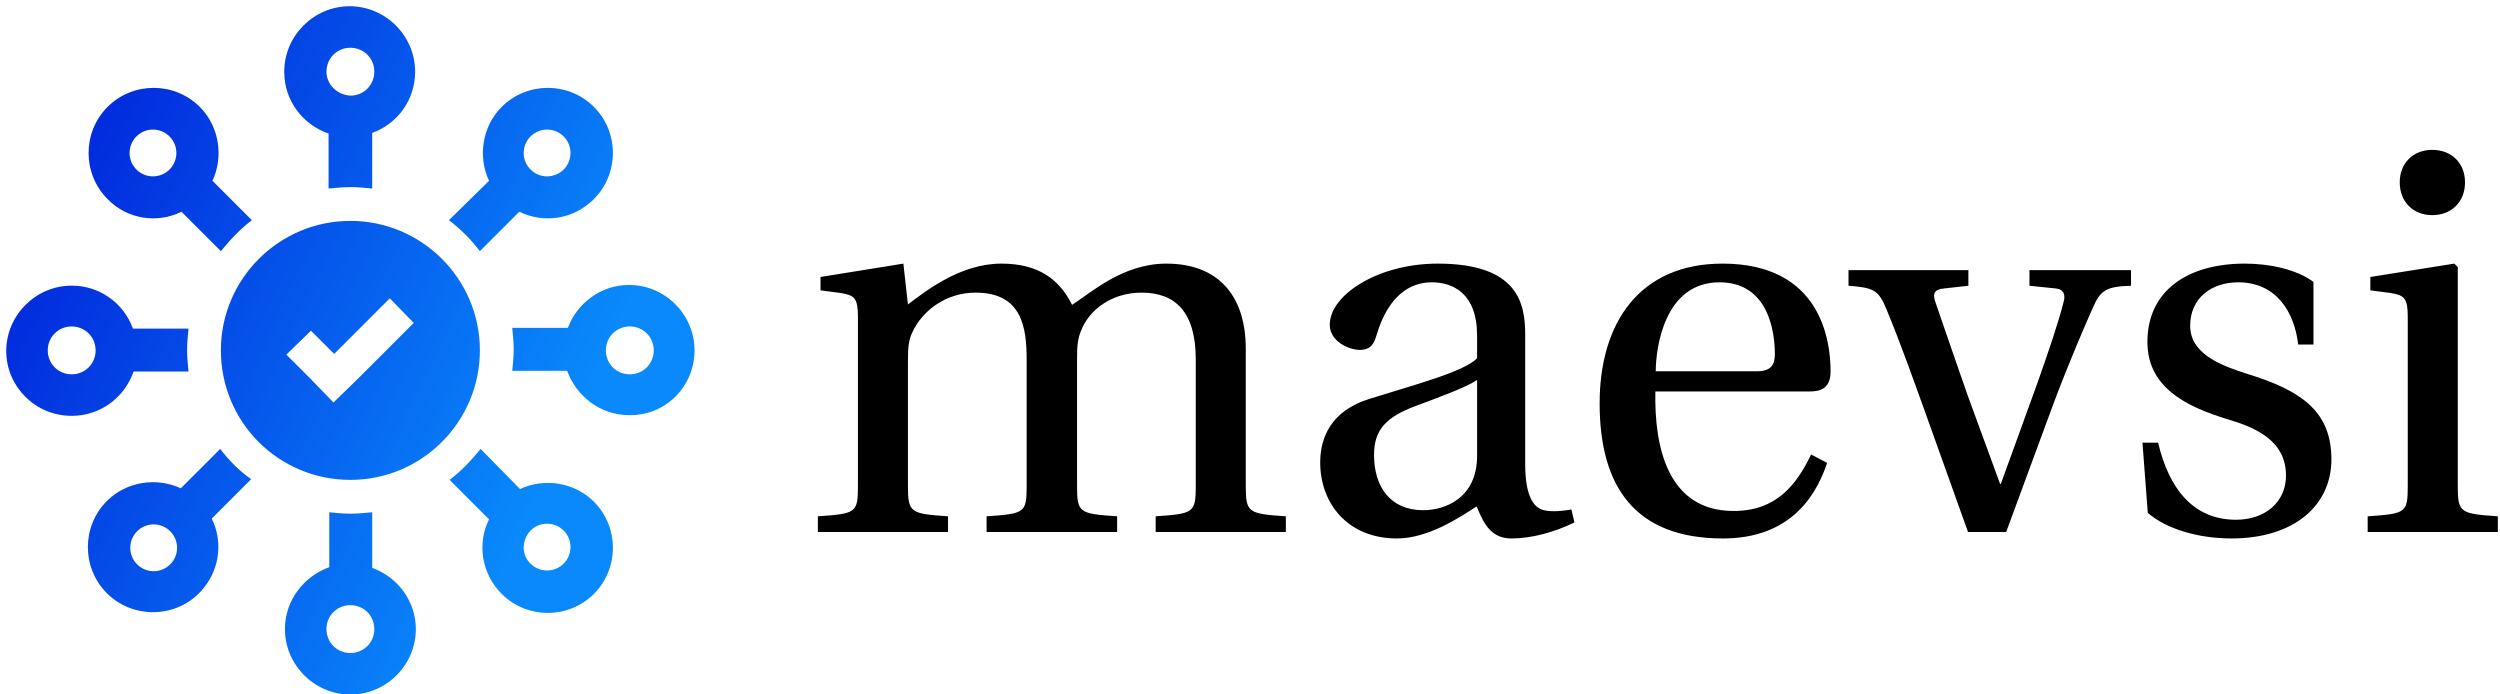
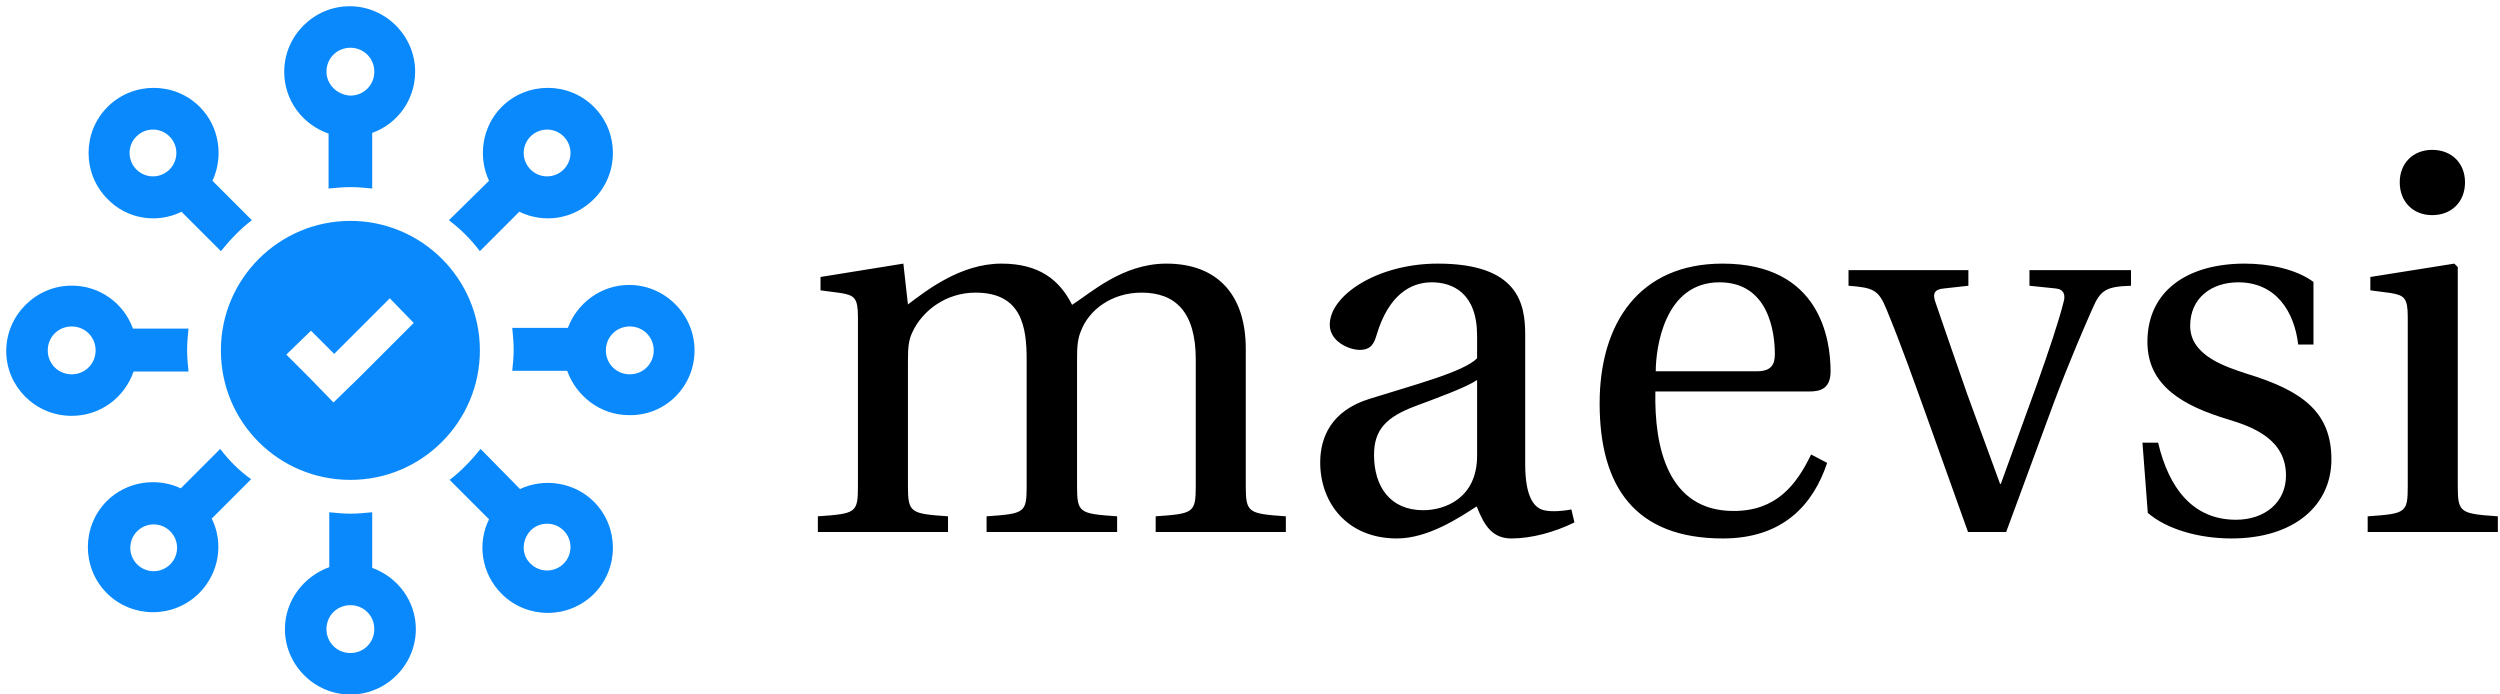
<svg xmlns="http://www.w3.org/2000/svg" data-v-d3f97b9e="" viewBox="0 0 386 107">
  <g data-v-d3f97b9e="" id="094478bf-2793-4030-9d88-f593362cff4f" fill="#000000" transform="matrix(5.893909,0,0,5.893909,123.6238,20.24999)">
    <path d="M0.45 10.50L3.86 10.50L3.86 10.09C2.87 10.02 2.81 10.00 2.81 9.28L2.81 6.01C2.81 5.66 2.83 5.46 2.93 5.26C3.19 4.70 3.81 4.23 4.58 4.23C5.78 4.23 5.92 5.11 5.92 5.98L5.92 9.28C5.92 10.00 5.88 10.02 4.87 10.09L4.87 10.50L8.29 10.50L8.29 10.09C7.29 10.02 7.24 10.00 7.24 9.28L7.24 6.01C7.24 5.66 7.25 5.46 7.34 5.24C7.55 4.68 8.15 4.23 8.93 4.23C9.81 4.23 10.35 4.73 10.35 5.98L10.35 9.28C10.35 10.00 10.30 10.02 9.30 10.09L9.30 10.50L12.71 10.50L12.71 10.09C11.72 10.02 11.66 10.00 11.66 9.28L11.66 5.70C11.66 4.28 10.91 3.47 9.58 3.47C8.43 3.47 7.60 4.24 7.11 4.55C6.78 3.89 6.24 3.47 5.26 3.47C4.19 3.47 3.30 4.17 2.81 4.54L2.69 3.47L0.52 3.82L0.52 4.17L1.05 4.24C1.41 4.30 1.50 4.37 1.50 4.87L1.50 9.28C1.50 10.00 1.46 10.02 0.45 10.09ZM13.61 8.68C13.61 9.73 14.31 10.67 15.62 10.67C16.44 10.67 17.26 10.12 17.71 9.83C17.91 10.35 18.13 10.67 18.62 10.67C19.14 10.67 19.74 10.51 20.27 10.25L20.19 9.91C19.99 9.95 19.68 9.98 19.47 9.93C19.22 9.87 18.98 9.60 18.98 8.72L18.98 5.33C18.98 4.52 18.80 3.47 16.69 3.47C15.11 3.47 13.86 4.30 13.86 5.07C13.86 5.52 14.38 5.73 14.64 5.73C14.94 5.73 15.02 5.57 15.09 5.33C15.40 4.30 15.97 3.96 16.53 3.96C17.08 3.96 17.72 4.24 17.72 5.36L17.72 5.95C17.37 6.31 16.02 6.66 14.91 7.01C13.90 7.32 13.61 8.02 13.61 8.68ZM15.02 8.48C15.02 7.83 15.33 7.49 16.11 7.20C16.67 6.99 17.42 6.72 17.72 6.52L17.72 8.50C17.72 9.63 16.86 9.93 16.31 9.93C15.44 9.93 15.02 9.31 15.02 8.48ZM20.93 7.13C20.93 9.34 21.88 10.67 24.16 10.67C25.72 10.67 26.52 9.80 26.89 8.69L26.47 8.47C26.08 9.28 25.55 9.95 24.44 9.95C22.71 9.95 22.36 8.27 22.39 6.82L26.42 6.82C26.71 6.82 26.98 6.75 26.98 6.29C26.98 5.46 26.71 3.47 24.15 3.47C21.97 3.47 20.93 5.03 20.93 7.13ZM22.40 6.29C22.40 5.71 22.61 3.96 24.07 3.96C25.37 3.96 25.52 5.29 25.52 5.84C25.52 6.10 25.44 6.29 25.05 6.29ZM27.45 4.05C28.11 4.10 28.24 4.16 28.45 4.68C28.83 5.60 29.15 6.51 29.50 7.48L30.58 10.50L31.58 10.50L32.83 7.11C33.24 6.02 33.64 5.10 33.84 4.65C34.05 4.16 34.20 4.07 34.85 4.05L34.85 3.64L32.19 3.64L32.19 4.05L32.87 4.12C33.10 4.14 33.14 4.30 33.08 4.49C32.97 4.94 32.70 5.75 32.38 6.65L31.44 9.24L31.42 9.24L30.56 6.89C30.28 6.09 30.00 5.28 29.74 4.52C29.64 4.26 29.69 4.14 29.96 4.12L30.59 4.05L30.59 3.64L27.45 3.64ZM35.15 8.16L35.29 10.00C35.80 10.44 36.65 10.67 37.48 10.67C39.14 10.67 40.10 9.79 40.10 8.60C40.10 7.36 39.34 6.80 37.90 6.36C37.32 6.17 36.40 5.88 36.40 5.10C36.40 4.37 36.96 3.96 37.66 3.96C38.65 3.96 39.13 4.73 39.23 5.59L39.63 5.59L39.63 3.95C39.17 3.61 38.46 3.47 37.83 3.47C36.32 3.47 35.28 4.19 35.28 5.52C35.28 6.68 36.23 7.20 37.39 7.55C38.02 7.74 38.91 8.06 38.91 9.02C38.91 9.73 38.35 10.18 37.60 10.18C36.47 10.18 35.84 9.35 35.56 8.16ZM41.89 1.34C41.89 1.85 42.24 2.20 42.74 2.20C43.25 2.20 43.60 1.85 43.60 1.34C43.60 0.84 43.25 0.49 42.74 0.49C42.24 0.49 41.89 0.84 41.89 1.34ZM41.05 10.50L44.46 10.50L44.46 10.09C43.47 10.02 43.41 10.00 43.41 9.28L43.41 3.56L43.32 3.47L41.12 3.82L41.12 4.17L41.65 4.24C42.01 4.30 42.10 4.37 42.10 4.87L42.10 9.28C42.10 10.00 42.06 10.02 41.05 10.09Z" />
  </g>
-   <linearGradient data-v-d3f97b9e="" gradientTransform="rotate(25)" id="83752e09-d824-4abf-90aa-b76be82a51f2" x1="0%" y1="0%" x2="100%" y2="0%">
-     <stop data-v-d3f97b9e="" offset="0%" style="stop-color: rgb(0, 21, 214); stop-opacity: 1;" />
-     <stop data-v-d3f97b9e="" offset="100%" style="stop-color: rgb(9, 137, 251); stop-opacity: 1;" />
-   </linearGradient>
-   <g data-v-d3f97b9e="" id="08b0d943-cf8e-4281-ae65-42361475c02a" transform="matrix(1.086667,0,0,1.086667,-0.2333471,-0.2333471)" stroke="none" fill="url(#83752e09-d824-4abf-90aa-b76be82a51f2)">
+   <g data-v-d3f97b9e="" id="08b0d943-cf8e-4281-ae65-42361475c02a" transform="matrix(1.086667,0,0,1.086667,-0.2333471,-0.2333471)" stroke="none" fill="#0989FB">
    <path d="M68.4 35.9l5.6-5.6c3.5 1.7 7.7 1.1 10.6-1.8 3.6-3.6 3.6-9.5 0-13.1-3.6-3.6-9.5-3.6-13.1 0-2.8 2.8-3.4 7.1-1.8 10.5L64 31.5c1.7 1.3 3.1 2.7 4.4 4.4zm7.2-16.3c1.3-1.3 3.4-1.3 4.7 0 1.3 1.3 1.3 3.4 0 4.7a3.32 3.32 0 0 1-4.7 0 3.32 3.32 0 0 1 0-4.7zM50 26.8c1.1 0 2.1.1 3.1.2v-7.9c3.6-1.3 6.1-4.7 6.1-8.7 0-5.1-4.2-9.3-9.3-9.3-5.1 0-9.3 4.2-9.3 9.3 0 4.1 2.6 7.5 6.3 8.8V27c1.1-.1 2.1-.2 3.1-.2zm-3.4-16.4C46.6 8.5 48.1 7 50 7s3.4 1.5 3.4 3.4-1.5 3.4-3.4 3.4c-1.9-.1-3.4-1.6-3.4-3.4zM98.9 50c0-5.1-4.2-9.3-9.3-9.3-4 0-7.4 2.6-8.7 6.1H73c.1 1 .2 2.1.2 3.1s-.1 2-.2 3h7.8c1.3 3.6 4.7 6.3 8.8 6.3 5.2.1 9.3-4.1 9.3-9.2zm-12.6 0c0-1.9 1.5-3.4 3.4-3.4s3.4 1.5 3.4 3.4-1.5 3.4-3.4 3.4-3.4-1.5-3.4-3.4zM26 30.3l5.6 5.6c1.3-1.6 2.7-3.1 4.4-4.4l-5.6-5.6c1.6-3.4 1-7.7-1.8-10.5-3.6-3.6-9.5-3.6-13.1 0-3.6 3.6-3.6 9.5 0 13.1 2.8 2.9 7.1 3.5 10.5 1.8zm-6.4-10.7c1.3-1.3 3.4-1.3 4.7 0 1.3 1.3 1.3 3.4 0 4.7a3.32 3.32 0 0 1-4.7 0 3.32 3.32 0 0 1 0-4.7zm51.9 65c3.6 3.6 9.5 3.6 13.1 0 3.6-3.6 3.6-9.5 0-13.1-2.8-2.8-7.1-3.4-10.5-1.8L68.5 64c-1.3 1.6-2.7 3.1-4.4 4.4l5.6 5.6c-1.7 3.4-1.1 7.7 1.8 10.6zm4.1-9c1.3-1.3 3.4-1.3 4.7 0 1.3 1.3 1.3 3.4 0 4.7a3.32 3.32 0 0 1-4.7 0c-1.3-1.2-1.3-3.3 0-4.7zM10.4 59.3c4.1 0 7.5-2.6 8.8-6.3H27c-.1-1-.2-2-.2-3 0-1.1.1-2.1.2-3.1h-7.9a9.21 9.21 0 0 0-8.7-6.1c-5.1 0-9.3 4.2-9.3 9.3 0 5 4.1 9.2 9.3 9.2zm0-12.7c1.9 0 3.4 1.5 3.4 3.4s-1.5 3.4-3.4 3.4S7 51.9 7 50s1.5-3.4 3.4-3.4zm42.7 34.3V73c-1 .1-2.1.2-3.1.2s-2-.1-3-.2v7.8c-3.6 1.3-6.3 4.7-6.3 8.8 0 5.1 4.2 9.3 9.3 9.3 5.1 0 9.3-4.2 9.3-9.3 0-4-2.6-7.4-6.2-8.7zM50 93c-1.9 0-3.4-1.5-3.4-3.4s1.5-3.4 3.4-3.4 3.4 1.5 3.4 3.4S51.9 93 50 93zM31.5 64l-5.6 5.6c-3.4-1.6-7.7-1-10.5 1.8-3.6 3.6-3.6 9.5 0 13.1 3.6 3.6 9.5 3.6 13.1 0 2.9-2.9 3.5-7.2 1.8-10.6l5.6-5.6c-1.7-1.2-3.1-2.6-4.4-4.3zm-7.1 16.4a3.32 3.32 0 0 1-4.7 0 3.32 3.32 0 0 1 0-4.7c1.3-1.3 3.4-1.3 4.7 0 1.3 1.3 1.3 3.4 0 4.7zm25.6-12c10.2 0 18.4-8.3 18.4-18.4 0-10.2-8.3-18.4-18.4-18.4S31.6 39.8 31.6 50 39.8 68.4 50 68.4zm-5.6-21.2l3.3 3.3 7.9-7.9 3.4 3.5-7.9 7.9-3.5 3.4-3.4-3.5-3.3-3.3 3.5-3.4z" />
  </g>
</svg>
